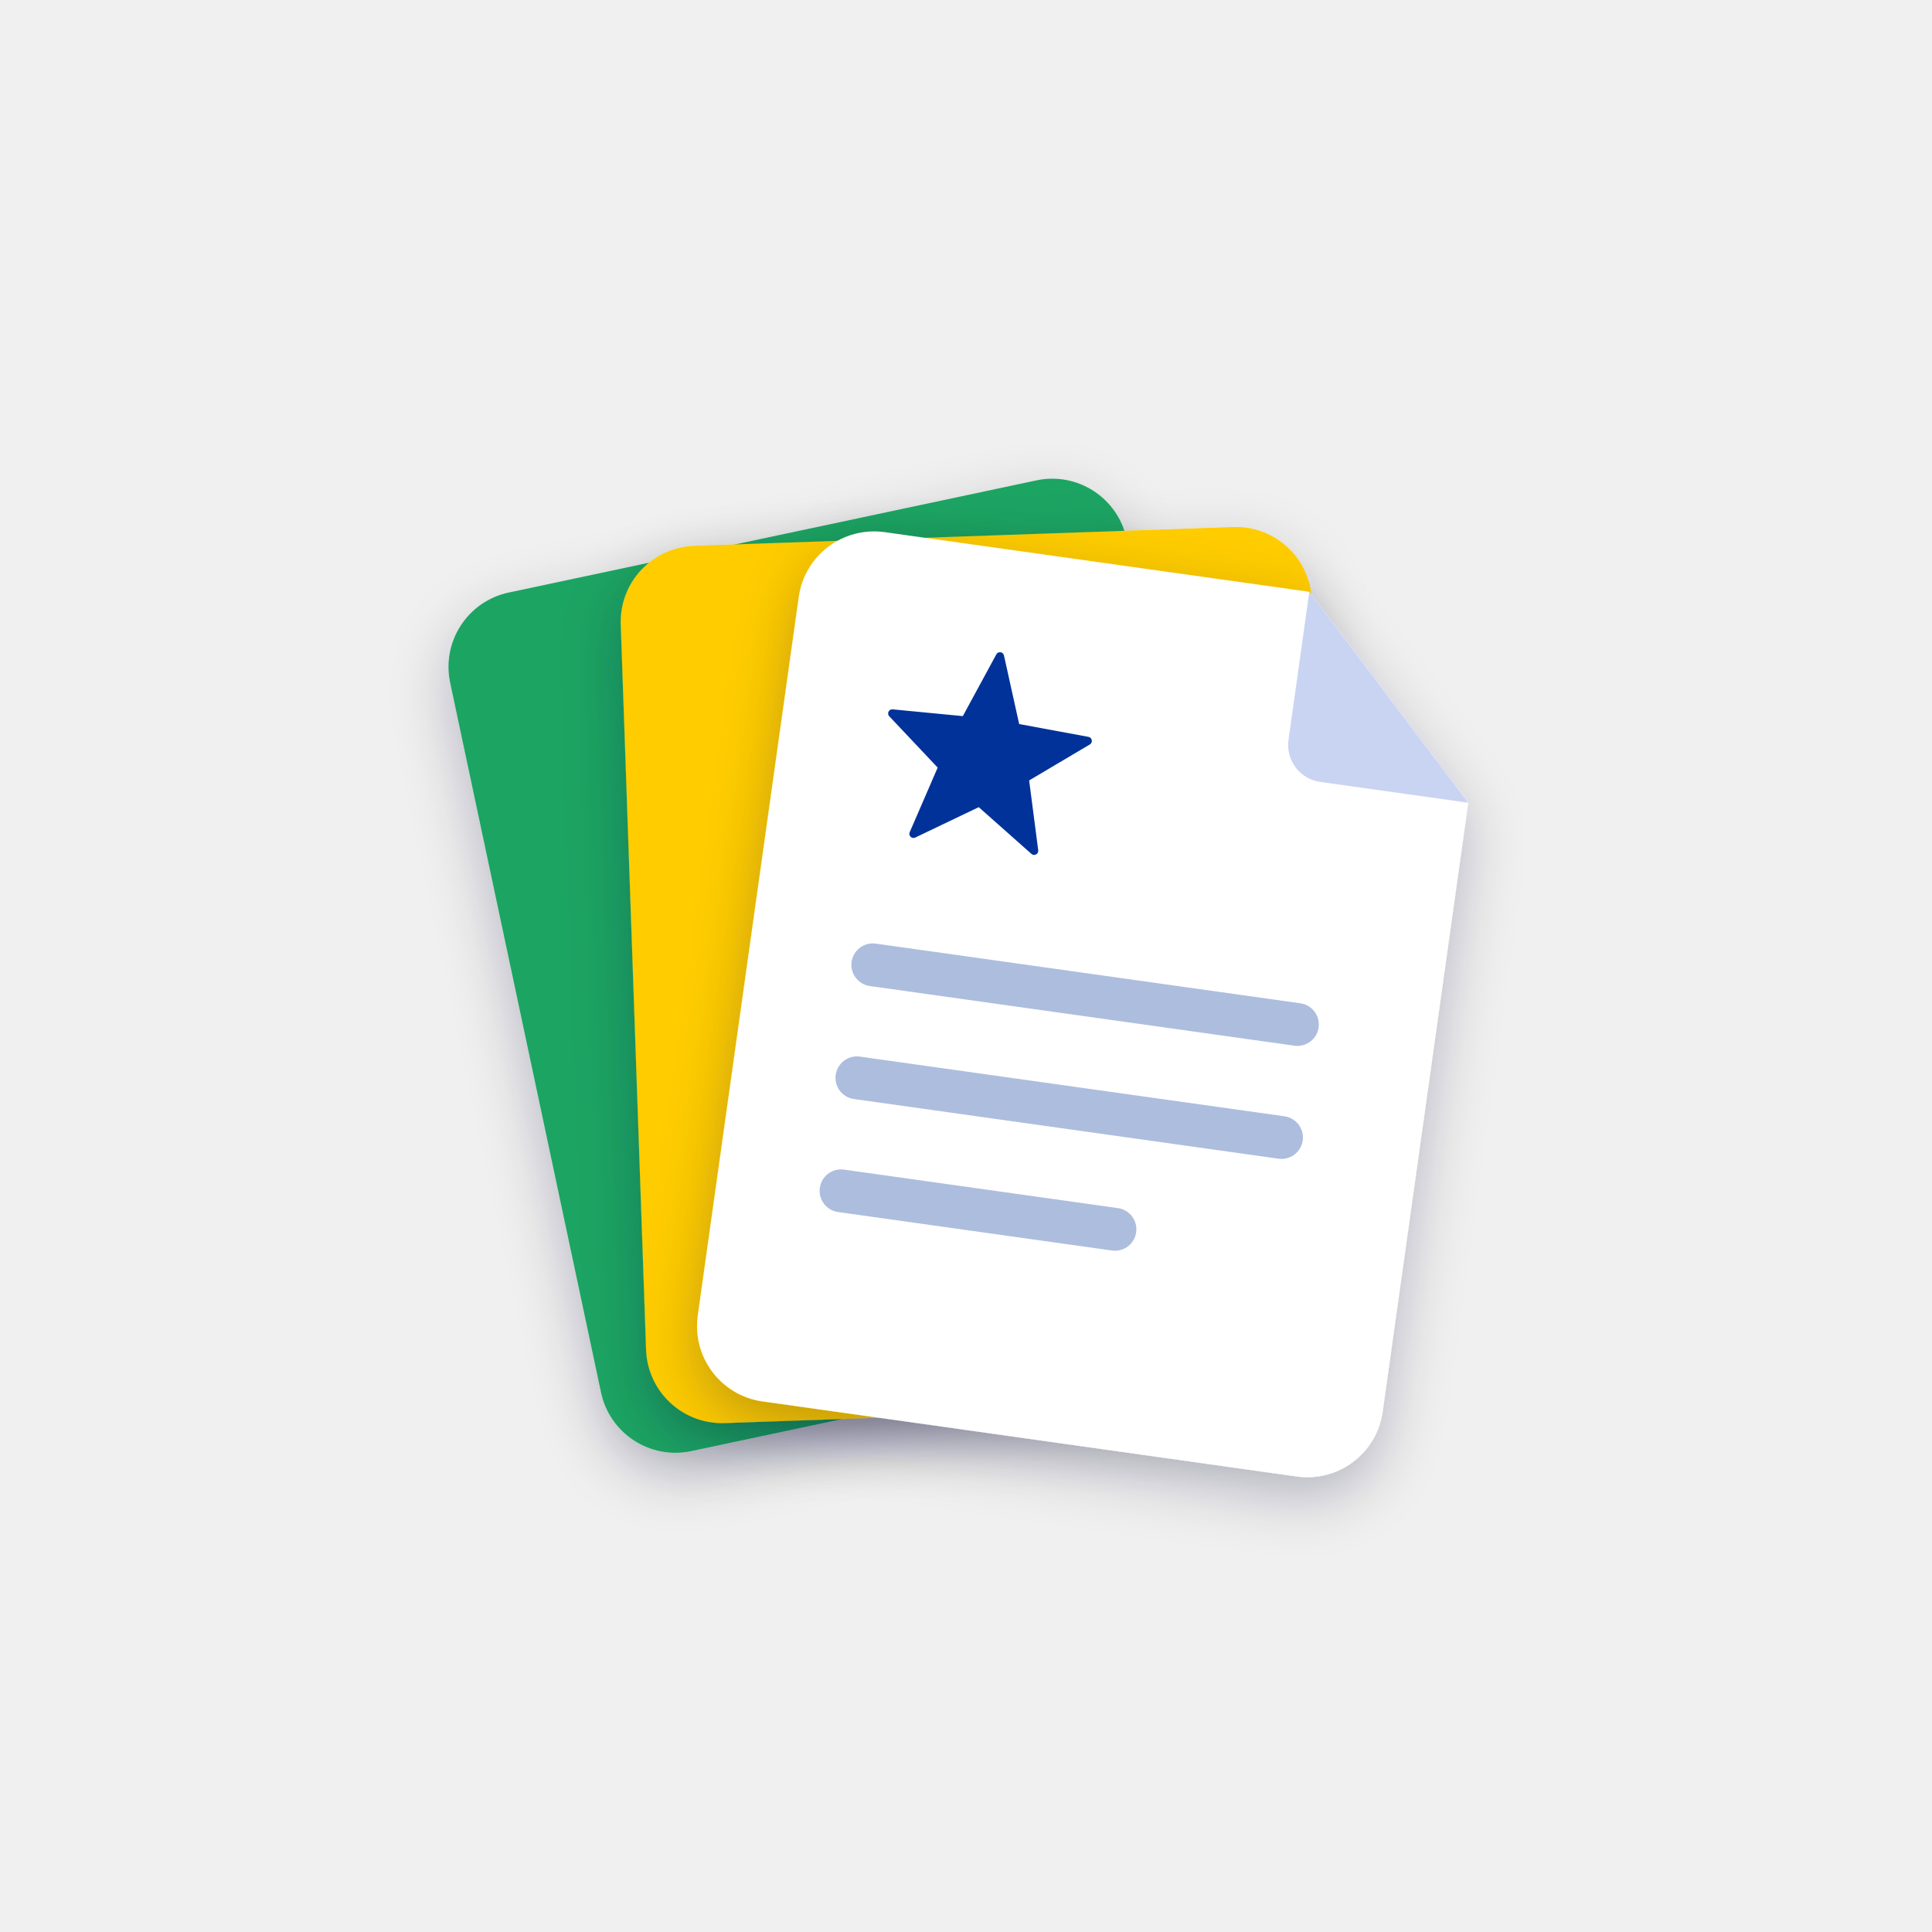
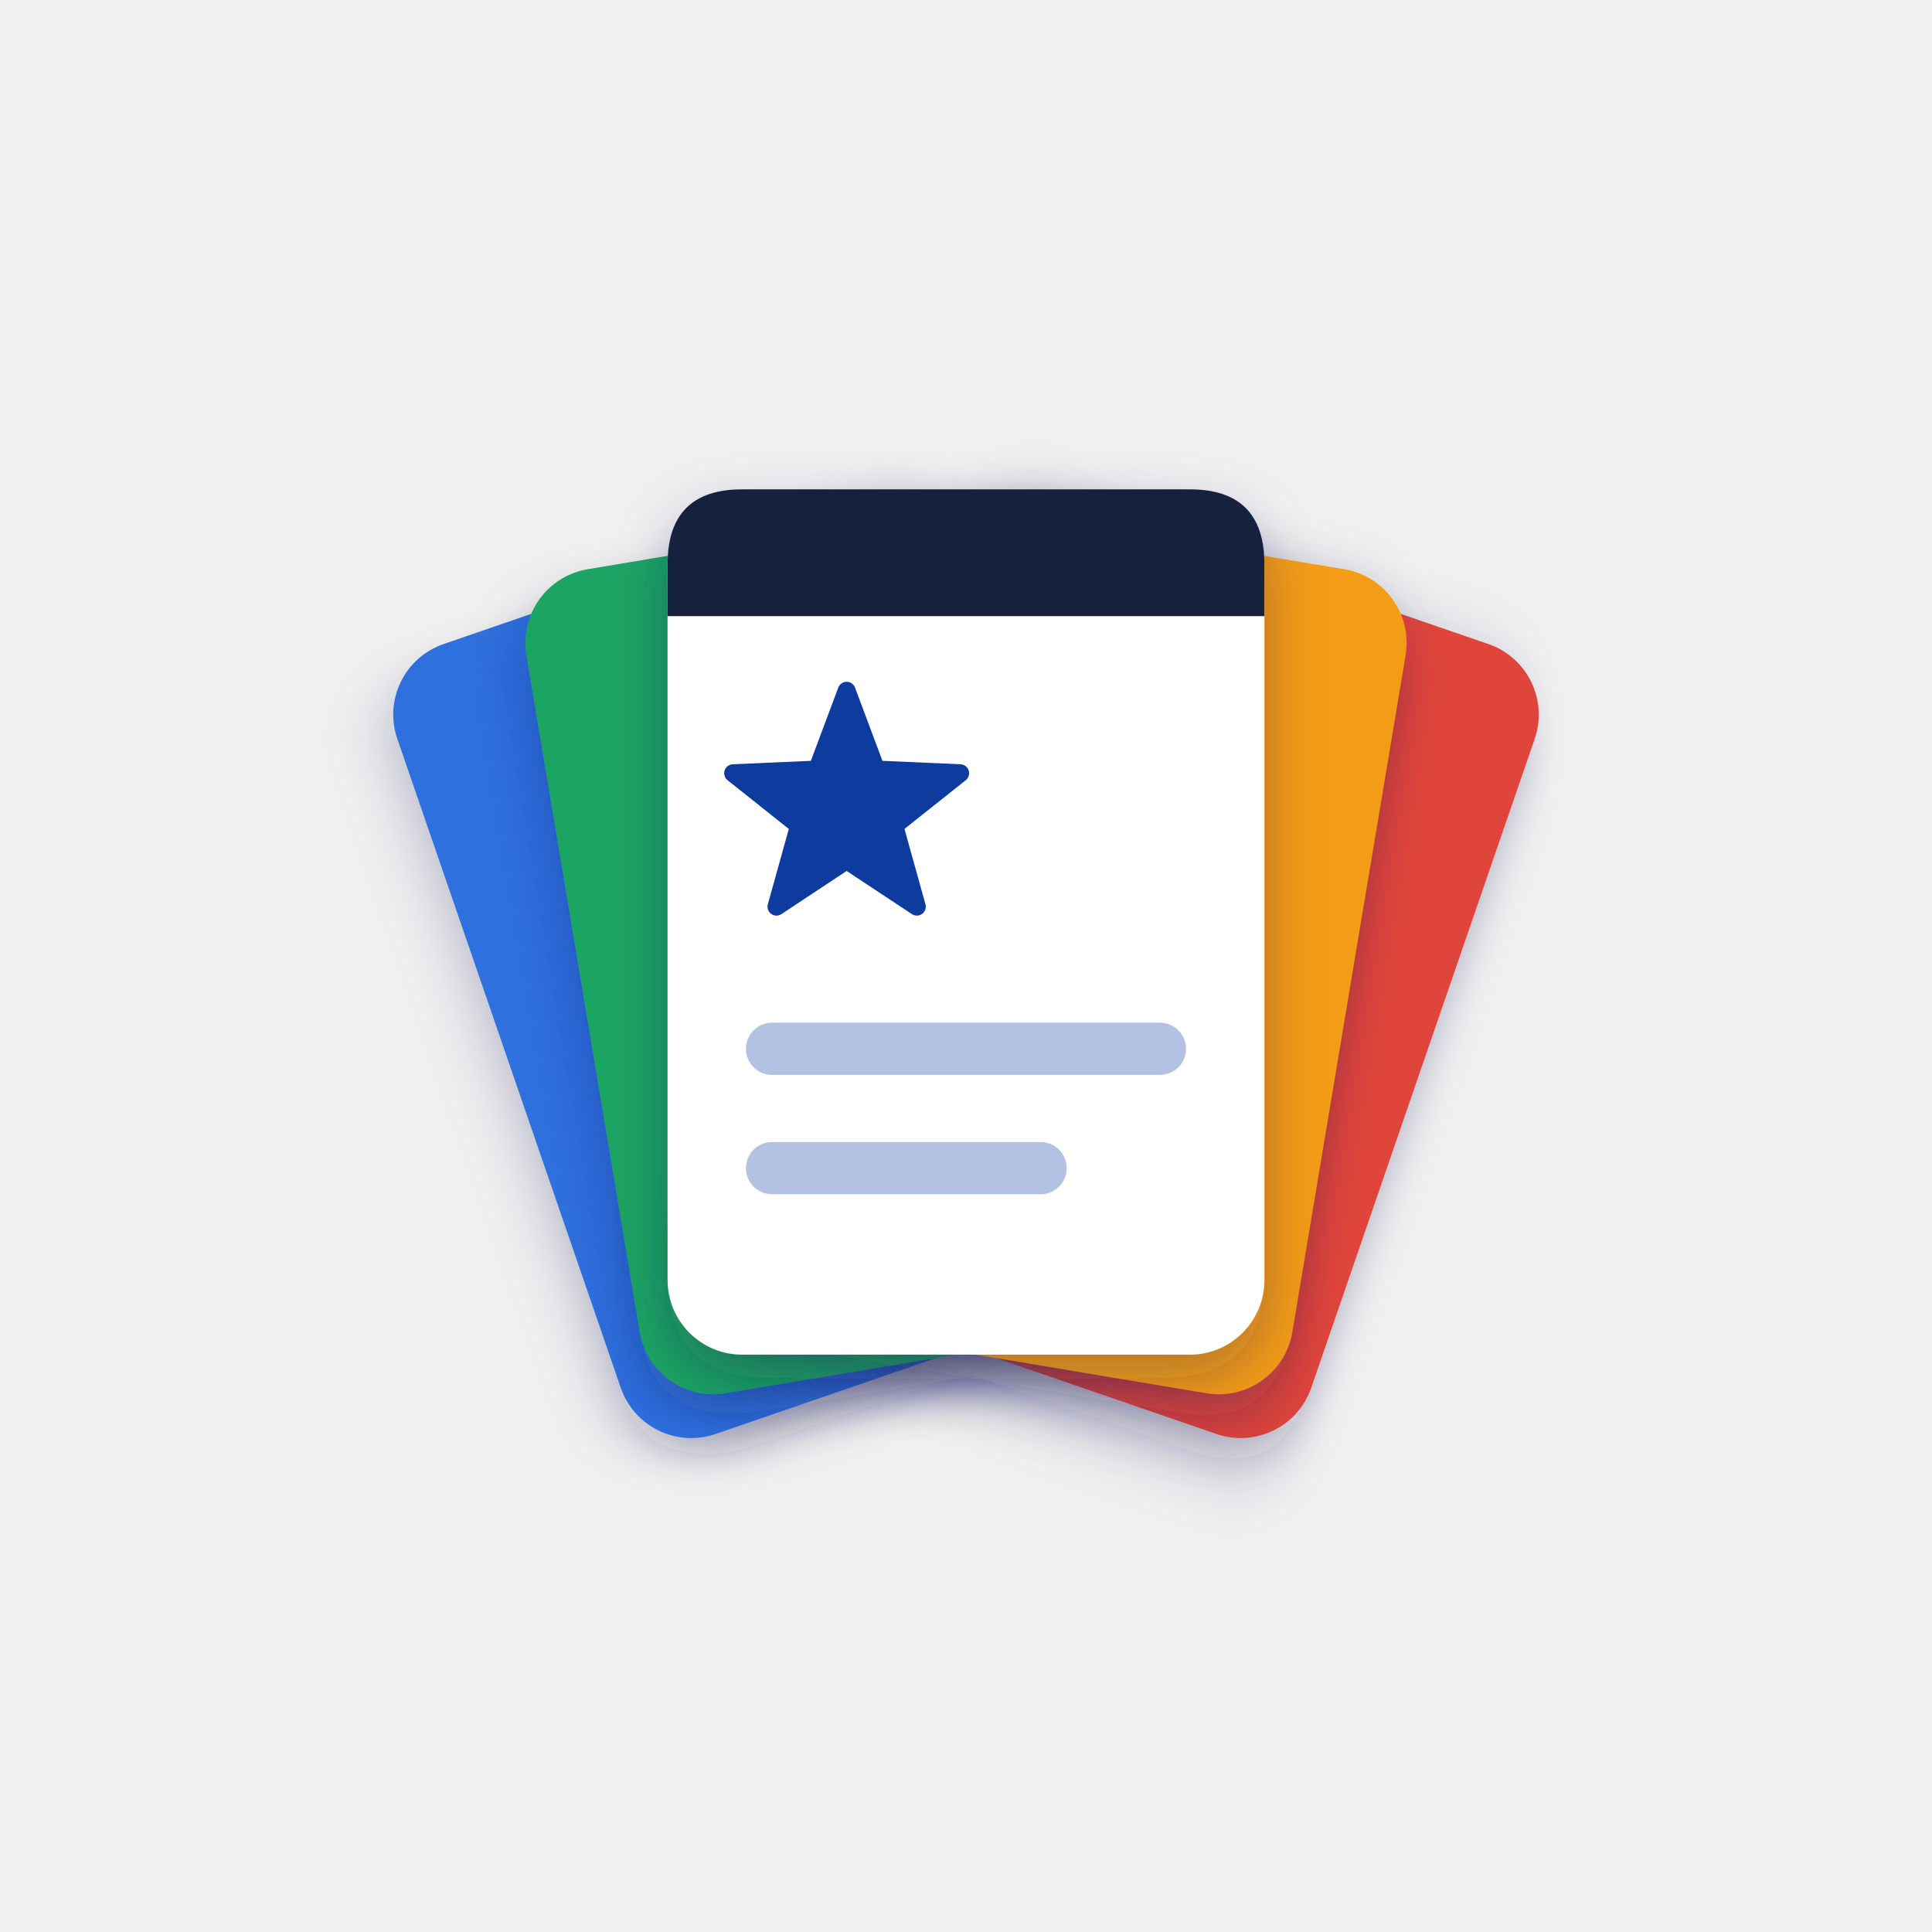
- <svg xmlns="http://www.w3.org/2000/svg" viewBox="0 0 512 512" width="512" height="512">
-   <filter id="ds" x="-25%" y="-25%" width="150%" height="150%">
-     <feDropShadow dx="0" dy="8" stdDeviation="11" flood-color="#0A1633" flood-opacity="0.24" />
-   </filter>
-   <g transform="translate(256 256) scale(0.7) translate(-256 -256) translate(13.2 -3.4) scale(1.007)">
-     <g filter="url(#ds)">
-       <g transform="rotate(-12 202.7 257.5)">
-         <path d="M101.3 92.5 H304.1 A28.6 28.6 0 0 1 332.7 121.1 V393.9 A28.6 28.6 0 0 1 304.1 422.5 H101.3 A28.6 28.6 0 0 1 72.7 393.9 V121.1 A28.6 28.6 0 0 1 101.3 92.5 Z" fill="#1FA463" />
-       </g>
-     </g>
-     <g filter="url(#ds)">
-       <g transform="rotate(-2 246 261)">
-         <path d="M144.6 96.0 H347.4 A28.6 28.6 0 0 1 376.0 124.6 V397.4 A28.6 28.6 0 0 1 347.4 426.0 H144.6 A28.6 28.6 0 0 1 116.0 397.4 V124.6 A28.6 28.6 0 0 1 144.6 96.0 Z" fill="#FFCC00" />
-       </g>
-     </g>
-     <g filter="url(#ds)">
-       <g transform="rotate(8 288 272)">
-         <path d="M186.6 107.0 H347.8 L418.0 177.2 V408.4 A28.6 28.6 0 0 1 389.4 437.0 H186.6 A28.6 28.6 0 0 1 158.0 408.4 V135.6 A28.6 28.6 0 0 1 186.6 107.0 Z" fill="#FFFFFF" />
-         <path d="M347.8 107.0 V163.2 A14 14 0 0 0 361.8 177.2 H418.0 Z" fill="#C9D4F2" />
-         <polygon points="236.0,147.2 245.6,172.9 273.1,174.1 251.6,191.3 258.9,217.8 236.0,202.6 213.1,217.8 220.4,191.3 198.9,174.1 226.4,172.9" fill="#003399" stroke="#003399" stroke-width="3.1" stroke-linejoin="round" />
-         <g stroke="#ADBDDE" stroke-width="16.1" stroke-linecap="round">
-           <path d="M204.8 268.7 H366.0" />
-           <path d="M204.8 311.6 H366.0" />
-           <path d="M204.8 354.5 H308.8" />
+ <svg xmlns="http://www.w3.org/2000/svg" viewBox="0 0 100 100" width="512" height="512">
+   <defs>
+     <filter id="s" x="-30%" y="-30%" width="160%" height="160%">
+       <feDropShadow dx="0" dy="1.6" stdDeviation="1.9" flood-color="#1B2A55" flood-opacity="0.3" />
+     </filter>
+   </defs>
+   <g transform="translate(50 50) scale(0.66) translate(-50 -50)">
+     <g transform="translate(50 50) scale(1.17) translate(-50 -49.95)">
+       <g transform="translate(0 2)">
+         <rect x="30" y="18" width="40" height="56" rx="5" fill="#2F6FDE" transform="rotate(-19 50 82)" filter="url(#s)" />
+         <rect x="30" y="18" width="40" height="56" rx="5" fill="#E0443A" transform="rotate(19 50 82)" filter="url(#s)" />
+         <rect x="30" y="18" width="40" height="56" rx="5" fill="#1FA463" transform="rotate(-9.5 50 82)" filter="url(#s)" />
+         <rect x="30" y="18" width="40" height="56" rx="5" fill="#F39C12" transform="rotate(9.5 50 82)" filter="url(#s)" />
+         <g filter="url(#s)">
+           <rect x="30" y="16" width="40" height="58" rx="5" fill="#FFFFFF" />
+           <path d="M30 24.5 V21 Q30 16 35 16 H65 Q70 16 70 21 V24.5 Z" fill="#14213D" />
+           <path d="M0 -10 L2.47 -3.4 L9.51 -3.09 L3.99 1.3 L5.88 8.09 L0 4.2 L-5.88 8.09 L-3.99 1.3 L-9.51 -3.09 L-2.47 -3.4 Z" fill="#0B3A9E" stroke="#0B3A9E" stroke-width="1.5" stroke-linejoin="round" transform="translate(42 37.5) scale(0.8)" />
+           <path d="M37 53.5 H63 M37 61.5 H55" stroke="#B3C2E3" stroke-width="3.5" stroke-linecap="round" />
        </g>
      </g>
    </g>
  </g>
</svg>
